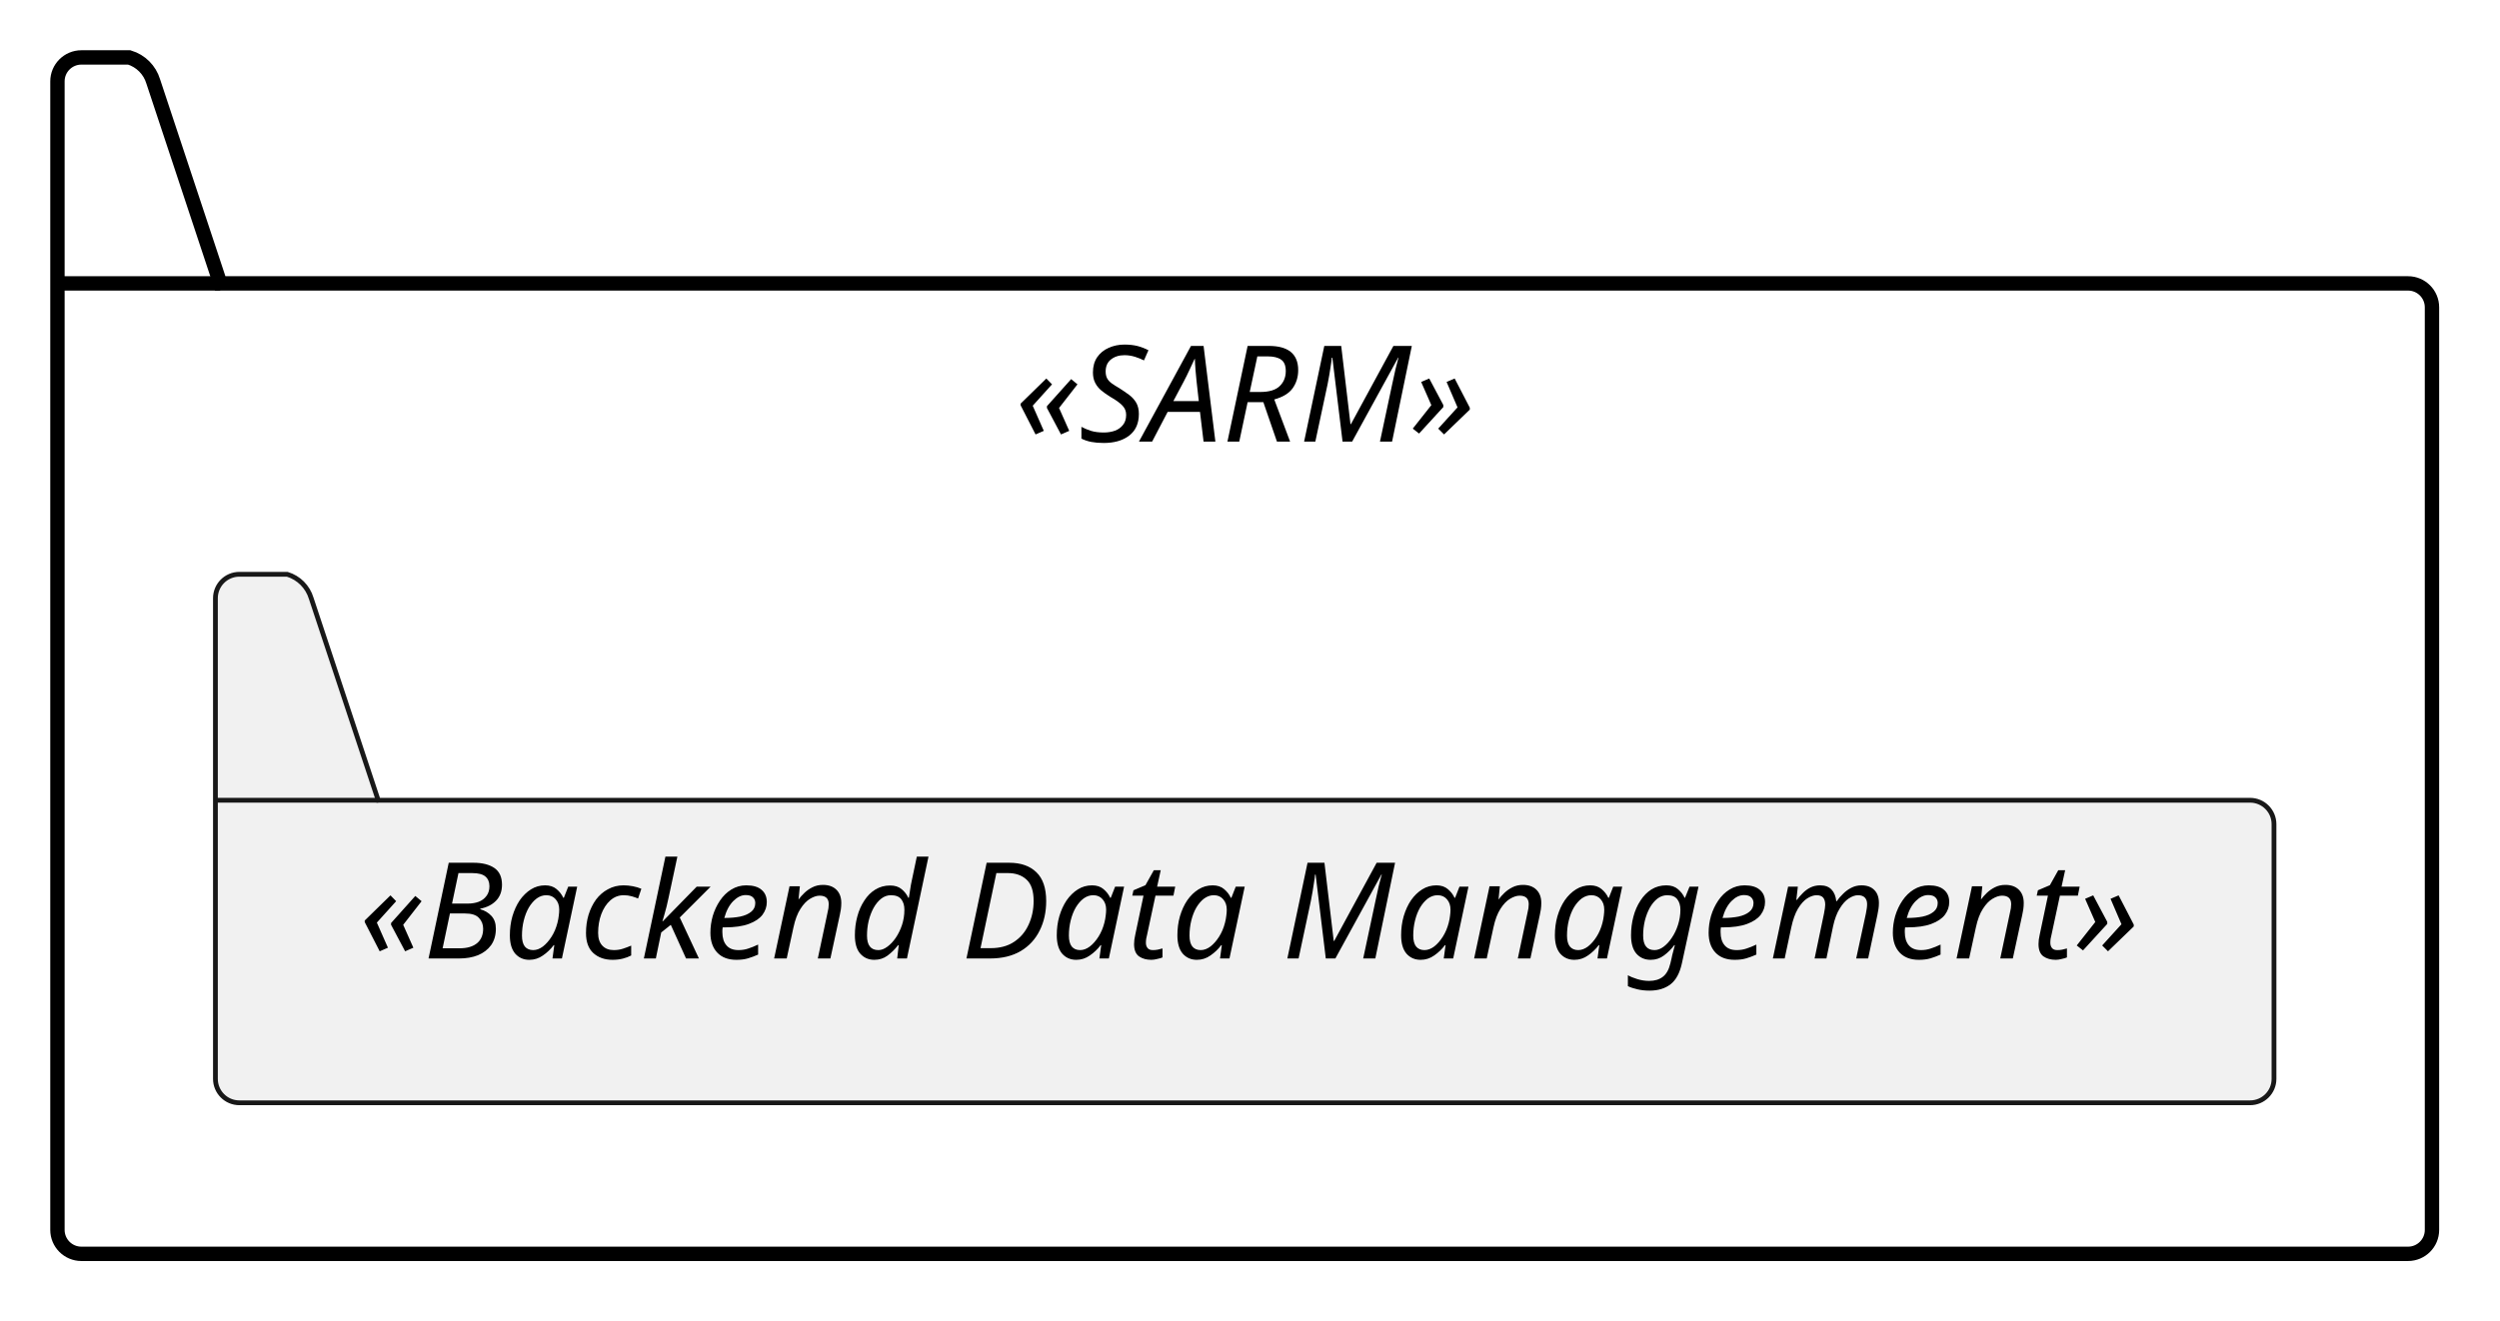
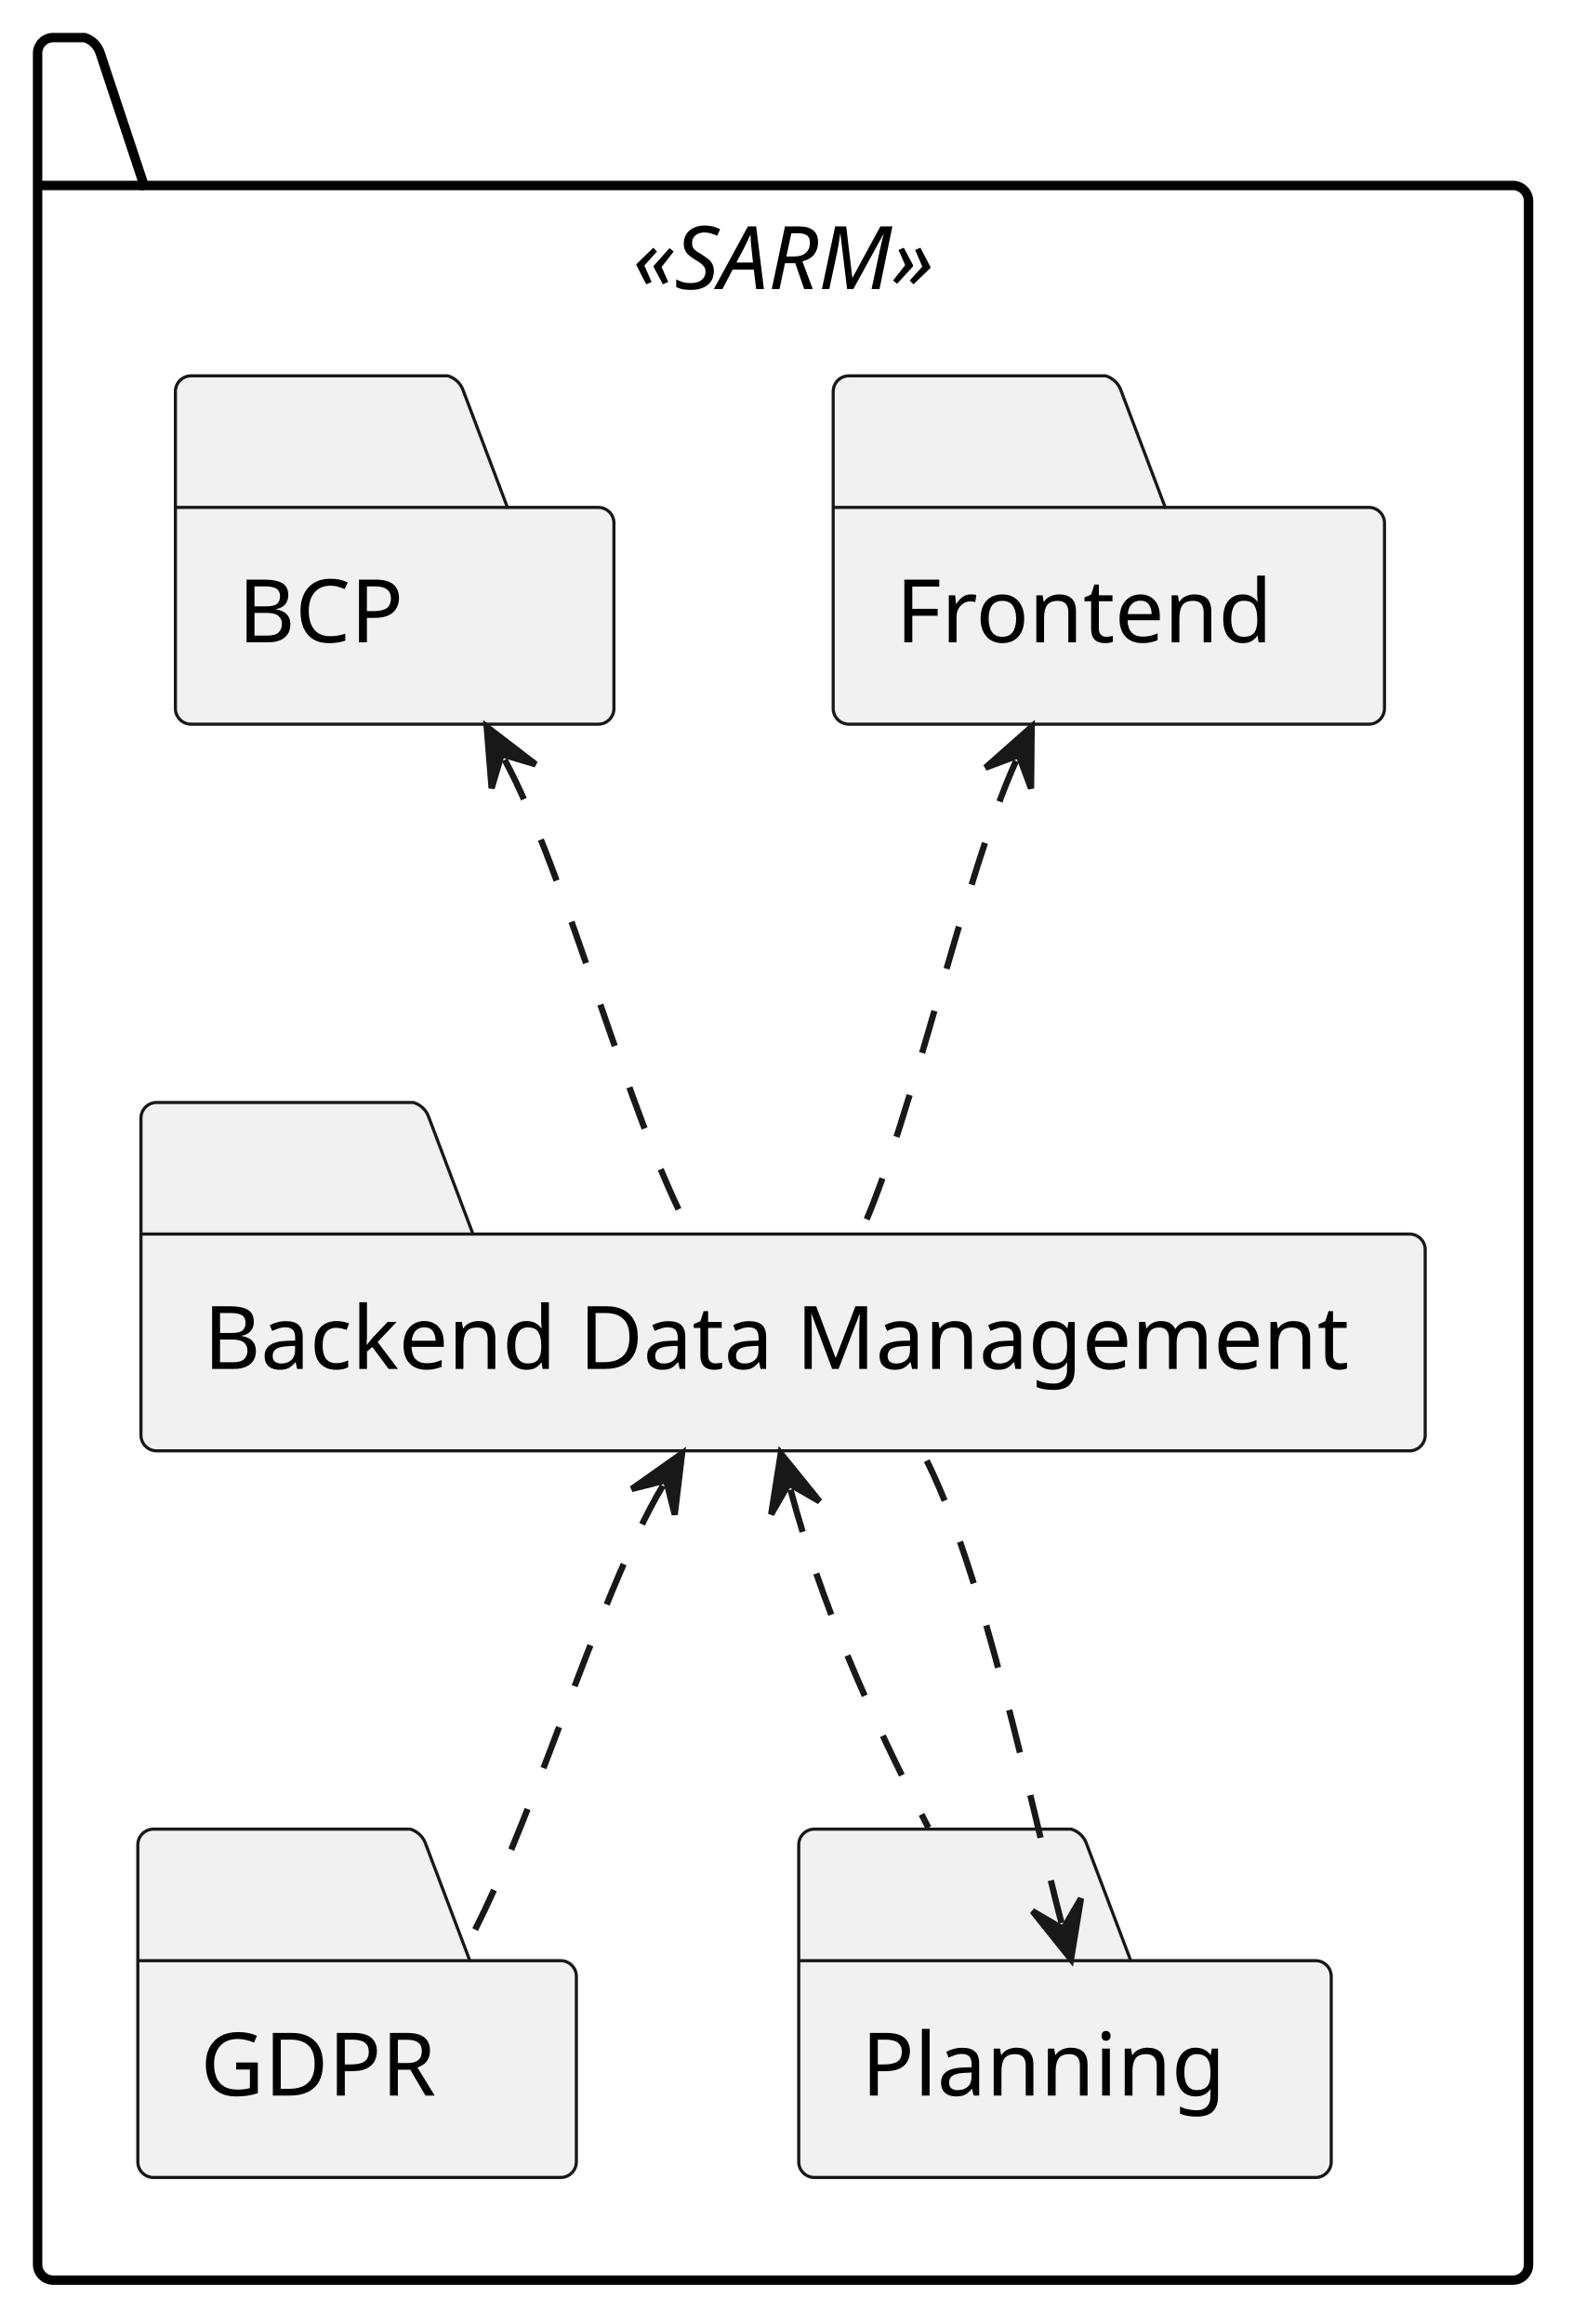
- <svg xmlns="http://www.w3.org/2000/svg" contentStyleType="text/css" height="138px" preserveAspectRatio="none" style="width:261px;height:138px;background:#FFFFFF;" version="1.1" viewBox="0 0 261 138" width="261px" zoomAndPan="magnify">
+ <svg xmlns="http://www.w3.org/2000/svg" contentStyleType="text/css" height="371px" preserveAspectRatio="none" style="width:251px;height:371px;background:#FFFFFF;" version="1.1" viewBox="0 0 251 371" width="251px" zoomAndPan="magnify">
  <defs />
  <g>
    <g id="cluster_ ">
-       <path d="M8.5,6 L13.5,6 A3.75,3.75 0 0 1 16,8.5 L23,29.609 L251.5,29.609 A2.5,2.5 0 0 1 254,32.109 L254,128.5 A2.5,2.5 0 0 1 251.5,131 L8.5,131 A2.5,2.5 0 0 1 6,128.5 L6,8.5 A2.5,2.5 0 0 1 8.5,6 " fill="none" style="stroke:#000000;stroke-width:1.5;" />
+       <path d="M8.5,6 L13.5,6 A3.75,3.75 0 0 1 16,8.5 L23,29.609 L241.5,29.609 A2.5,2.5 0 0 1 244,32.109 L244,361.5 A2.5,2.5 0 0 1 241.5,364 L8.5,364 A2.5,2.5 0 0 1 6,361.5 L6,8.5 A2.5,2.5 0 0 1 8.5,6 " fill="none" style="stroke:#000000;stroke-width:1.5;" />
      <line style="stroke:#000000;stroke-width:1.5;" x1="6" x2="23" y1="29.609" y2="29.609" />
      <text fill="#000000" font-family="sans-serif" font-size="14" font-weight="bold" lengthAdjust="spacing" textLength="4" x="10" y="22.533"> </text>
-       <text fill="#000000" font-family="sans-serif" font-size="14" font-style="italic" lengthAdjust="spacing" textLength="56" x="106" y="46.143">«SARM»</text>
+       <text fill="#000000" font-family="sans-serif" font-size="14" font-style="italic" lengthAdjust="spacing" textLength="56" x="101" y="46.143">«SARM»</text>
    </g>
-     <path d="M25,60 L30,60 A3.75,3.75 0 0 1 32.5,62.5 L39.5,83.609 L235,83.609 A2.5,2.5 0 0 1 237.5,86.109 L237.5,112.719 A2.5,2.5 0 0 1 235,115.219 L25,115.219 A2.5,2.5 0 0 1 22.5,112.719 L22.5,62.5 A2.5,2.5 0 0 1 25,60 " fill="#F1F1F1" style="stroke:#181818;stroke-width:0.5;" />
-     <line style="stroke:#181818;stroke-width:0.5;" x1="22.5" x2="39.5" y1="83.609" y2="83.609" />
-     <text fill="#000000" font-family="sans-serif" font-size="14" font-weight="bold" lengthAdjust="spacing" textLength="4" x="26.5" y="76.533"> </text>
-     <text fill="#000000" font-family="sans-serif" font-size="14" font-style="italic" lengthAdjust="spacing" textLength="193" x="37.5" y="100.143">«Backend Data Management»</text>
+     <g id="elem_Backend">
+       <path d="M25,176 L66,176 A3.75,3.75 0 0 1 68.5,178.5 L75.5,197 L225,197 A2.5,2.5 0 0 1 227.5,199.5 L227.5,229.109 A2.5,2.5 0 0 1 225,231.609 L25,231.609 A2.5,2.5 0 0 1 22.5,229.109 L22.5,178.5 A2.5,2.5 0 0 1 25,176 " fill="#F1F1F1" style="stroke:#181818;stroke-width:0.5;" />
+       <line style="stroke:#181818;stroke-width:0.5;" x1="22.5" x2="75.5" y1="197" y2="197" />
+       <text fill="#000000" font-family="sans-serif" font-size="14" lengthAdjust="spacing" textLength="175" x="32.5" y="218.533">Backend Data Management</text>
+     </g>
+     <g id="elem_Frontend">
+       <path d="M135.5,60 L176.5,60 A3.75,3.75 0 0 1 179,62.5 L186,81 L218.5,81 A2.5,2.5 0 0 1 221,83.5 L221,113.109 A2.5,2.5 0 0 1 218.5,115.609 L135.5,115.609 A2.5,2.5 0 0 1 133,113.109 L133,62.5 A2.5,2.5 0 0 1 135.5,60 " fill="#F1F1F1" style="stroke:#181818;stroke-width:0.5;" />
+       <line style="stroke:#181818;stroke-width:0.5;" x1="133" x2="186" y1="81" y2="81" />
+       <text fill="#000000" font-family="sans-serif" font-size="14" lengthAdjust="spacing" textLength="58" x="143" y="102.533">Frontend</text>
+     </g>
+     <g id="elem_BCP">
+       <path d="M30.5,60 L71.5,60 A3.75,3.75 0 0 1 74,62.5 L81,81 L95.5,81 A2.5,2.5 0 0 1 98,83.5 L98,113.109 A2.5,2.5 0 0 1 95.5,115.609 L30.5,115.609 A2.5,2.5 0 0 1 28,113.109 L28,62.5 A2.5,2.5 0 0 1 30.5,60 " fill="#F1F1F1" style="stroke:#181818;stroke-width:0.5;" />
+       <line style="stroke:#181818;stroke-width:0.5;" x1="28" x2="81" y1="81" y2="81" />
+       <text fill="#000000" font-family="sans-serif" font-size="14" lengthAdjust="spacing" textLength="28" x="38" y="102.533">BCP</text>
+     </g>
+     <g id="elem_GDPR">
+       <path d="M24.5,292 L65.5,292 A3.75,3.75 0 0 1 68,294.5 L75,313 L89.5,313 A2.5,2.5 0 0 1 92,315.5 L92,345.109 A2.5,2.5 0 0 1 89.5,347.609 L24.5,347.609 A2.5,2.5 0 0 1 22,345.109 L22,294.5 A2.5,2.5 0 0 1 24.5,292 " fill="#F1F1F1" style="stroke:#181818;stroke-width:0.5;" />
+       <line style="stroke:#181818;stroke-width:0.5;" x1="22" x2="75" y1="313" y2="313" />
+       <text fill="#000000" font-family="sans-serif" font-size="14" lengthAdjust="spacing" textLength="40" x="32" y="334.533">GDPR</text>
+     </g>
+     <g id="elem_Planning">
+       <path d="M130,292 L171,292 A3.75,3.75 0 0 1 173.5,294.5 L180.5,313 L210,313 A2.5,2.5 0 0 1 212.5,315.5 L212.5,345.109 A2.5,2.5 0 0 1 210,347.609 L130,347.609 A2.5,2.5 0 0 1 127.5,345.109 L127.5,294.5 A2.5,2.5 0 0 1 130,292 " fill="#F1F1F1" style="stroke:#181818;stroke-width:0.5;" />
+       <line style="stroke:#181818;stroke-width:0.5;" x1="127.5" x2="180.5" y1="313" y2="313" />
+       <text fill="#000000" font-family="sans-serif" font-size="14" lengthAdjust="spacing" textLength="55" x="137.5" y="334.533">Planning</text>
+     </g>
+     <g id="link_Frontend_Backend">
+       <path codeLine="25" d="M162.19,121.479 C153.96,139.519 145.66,178.7 137.42,196.78 " fill="none" id="Frontend-backto-Backend" style="stroke:#181818;stroke-width:1.0;stroke-dasharray:7.0,7.0;" />
+       <polygon fill="#181818" points="164.68,116.02,157.305,122.548,162.605,120.569,164.584,125.868,164.68,116.02" style="stroke:#181818;stroke-width:1.0;" />
+     </g>
+     <g id="link_Backend_Planning">
+       <path codeLine="26" d="M126.185,237.815 C131.025,255.855 138.8,273.7 148.2,291.78 " fill="none" id="Backend-backto-Planning" style="stroke:#181818;stroke-width:1.0;stroke-dasharray:7.0,7.0;" />
+       <polygon fill="#181818" points="124.63,232.02,123.099,241.749,125.926,236.849,130.826,239.676,124.63,232.02" style="stroke:#181818;stroke-width:1.0;" />
+     </g>
+     <g id="link_Planning_Backend">
+       <path codeLine="27" d="M169.441,306.975 C164.711,288.895 156.88,250.06 147.34,232.02 " fill="none" id="Planning-backto-Backend" style="stroke:#181818;stroke-width:1.0;stroke-dasharray:7.0,7.0;" />
+       <polygon fill="#181818" points="170.96,312.78,172.552,303.061,169.695,307.943,164.812,305.085,170.96,312.78" style="stroke:#181818;stroke-width:1.0;" />
+     </g>
+     <g id="link_BCP_Backend">
+       <path codeLine="28" d="M80.556,121.291 C90.366,139.331 100.36,178.7 110.2,196.78 " fill="none" id="BCP-backto-Backend" style="stroke:#181818;stroke-width:1.0;stroke-dasharray:7.0,7.0;" />
+       <polygon fill="#181818" points="77.69,116.02,78.475,125.838,80.079,120.412,85.504,122.016,77.69,116.02" style="stroke:#181818;stroke-width:1.0;" />
+     </g>
+     <g id="link_Backend_GDPR">
+       <path codeLine="29" d="M105.806,237.173 C95.046,255.213 84.02,294.7 73.24,312.78 " fill="none" id="Backend-backto-GDPR" style="stroke:#181818;stroke-width:1.0;stroke-dasharray:7.0,7.0;" />
+       <polygon fill="#181818" points="108.88,232.02,100.834,237.701,106.319,236.314,107.705,241.798,108.88,232.02" style="stroke:#181818;stroke-width:1.0;" />
+     </g>
  </g>
</svg>
